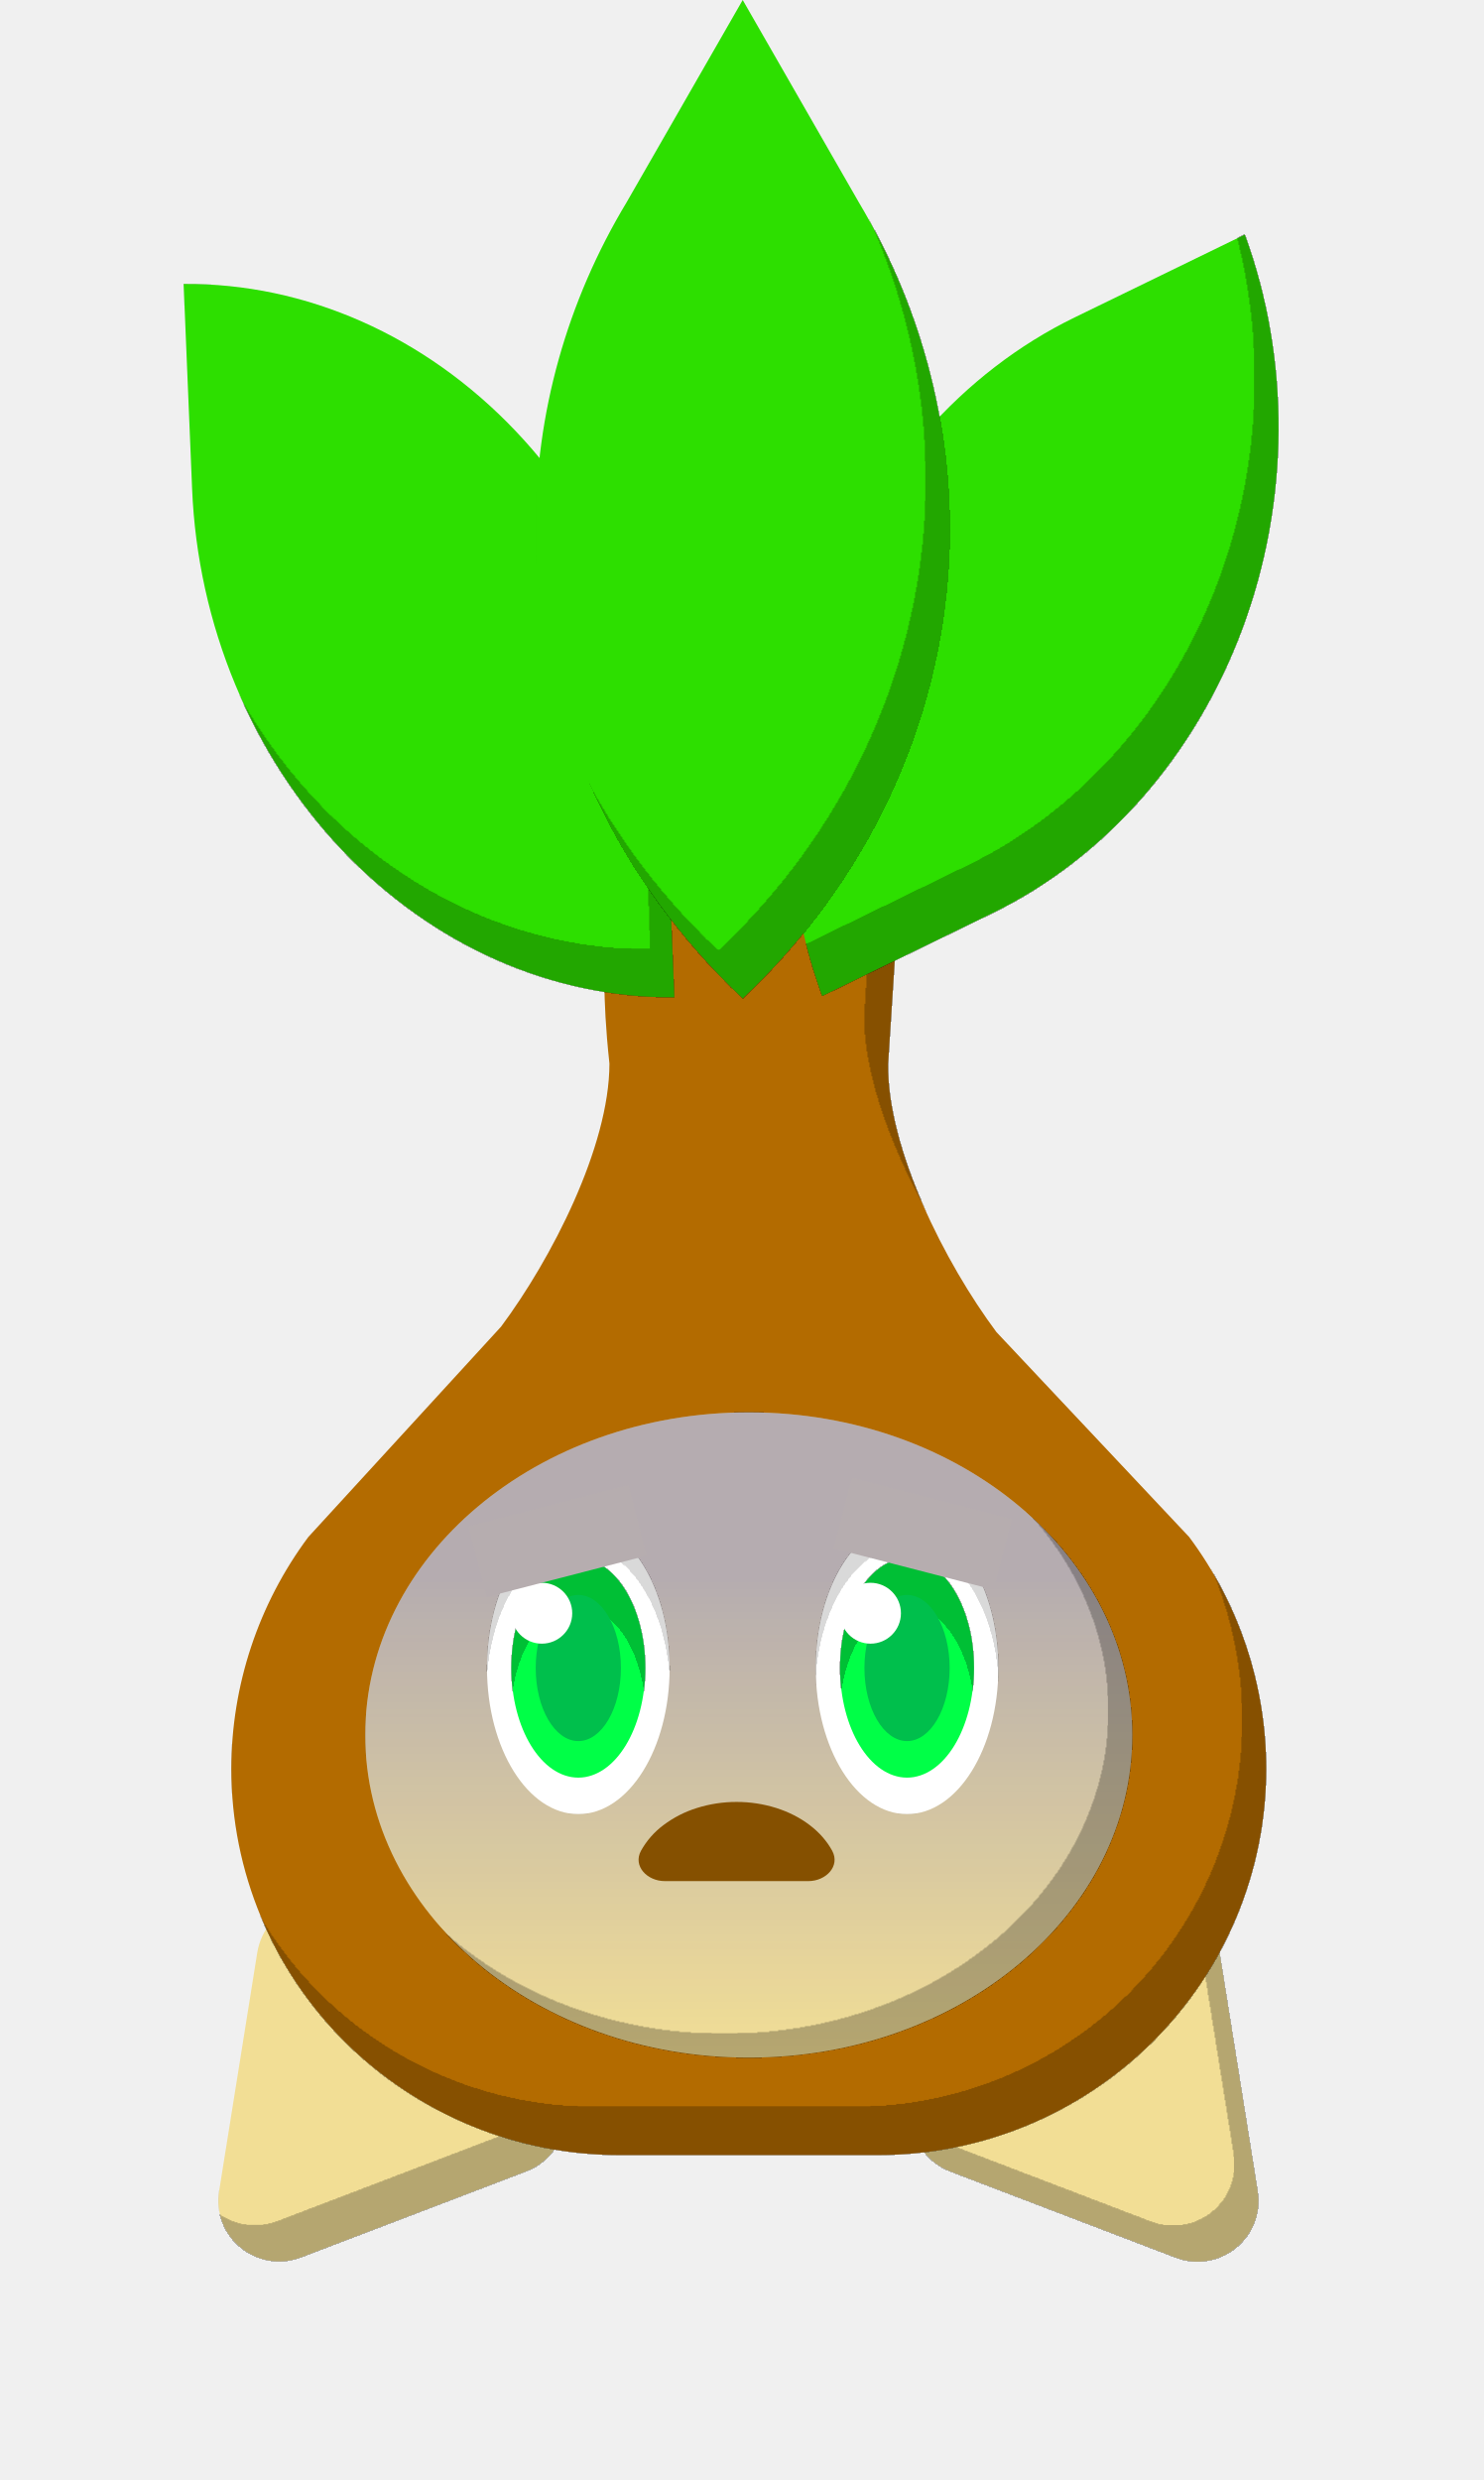
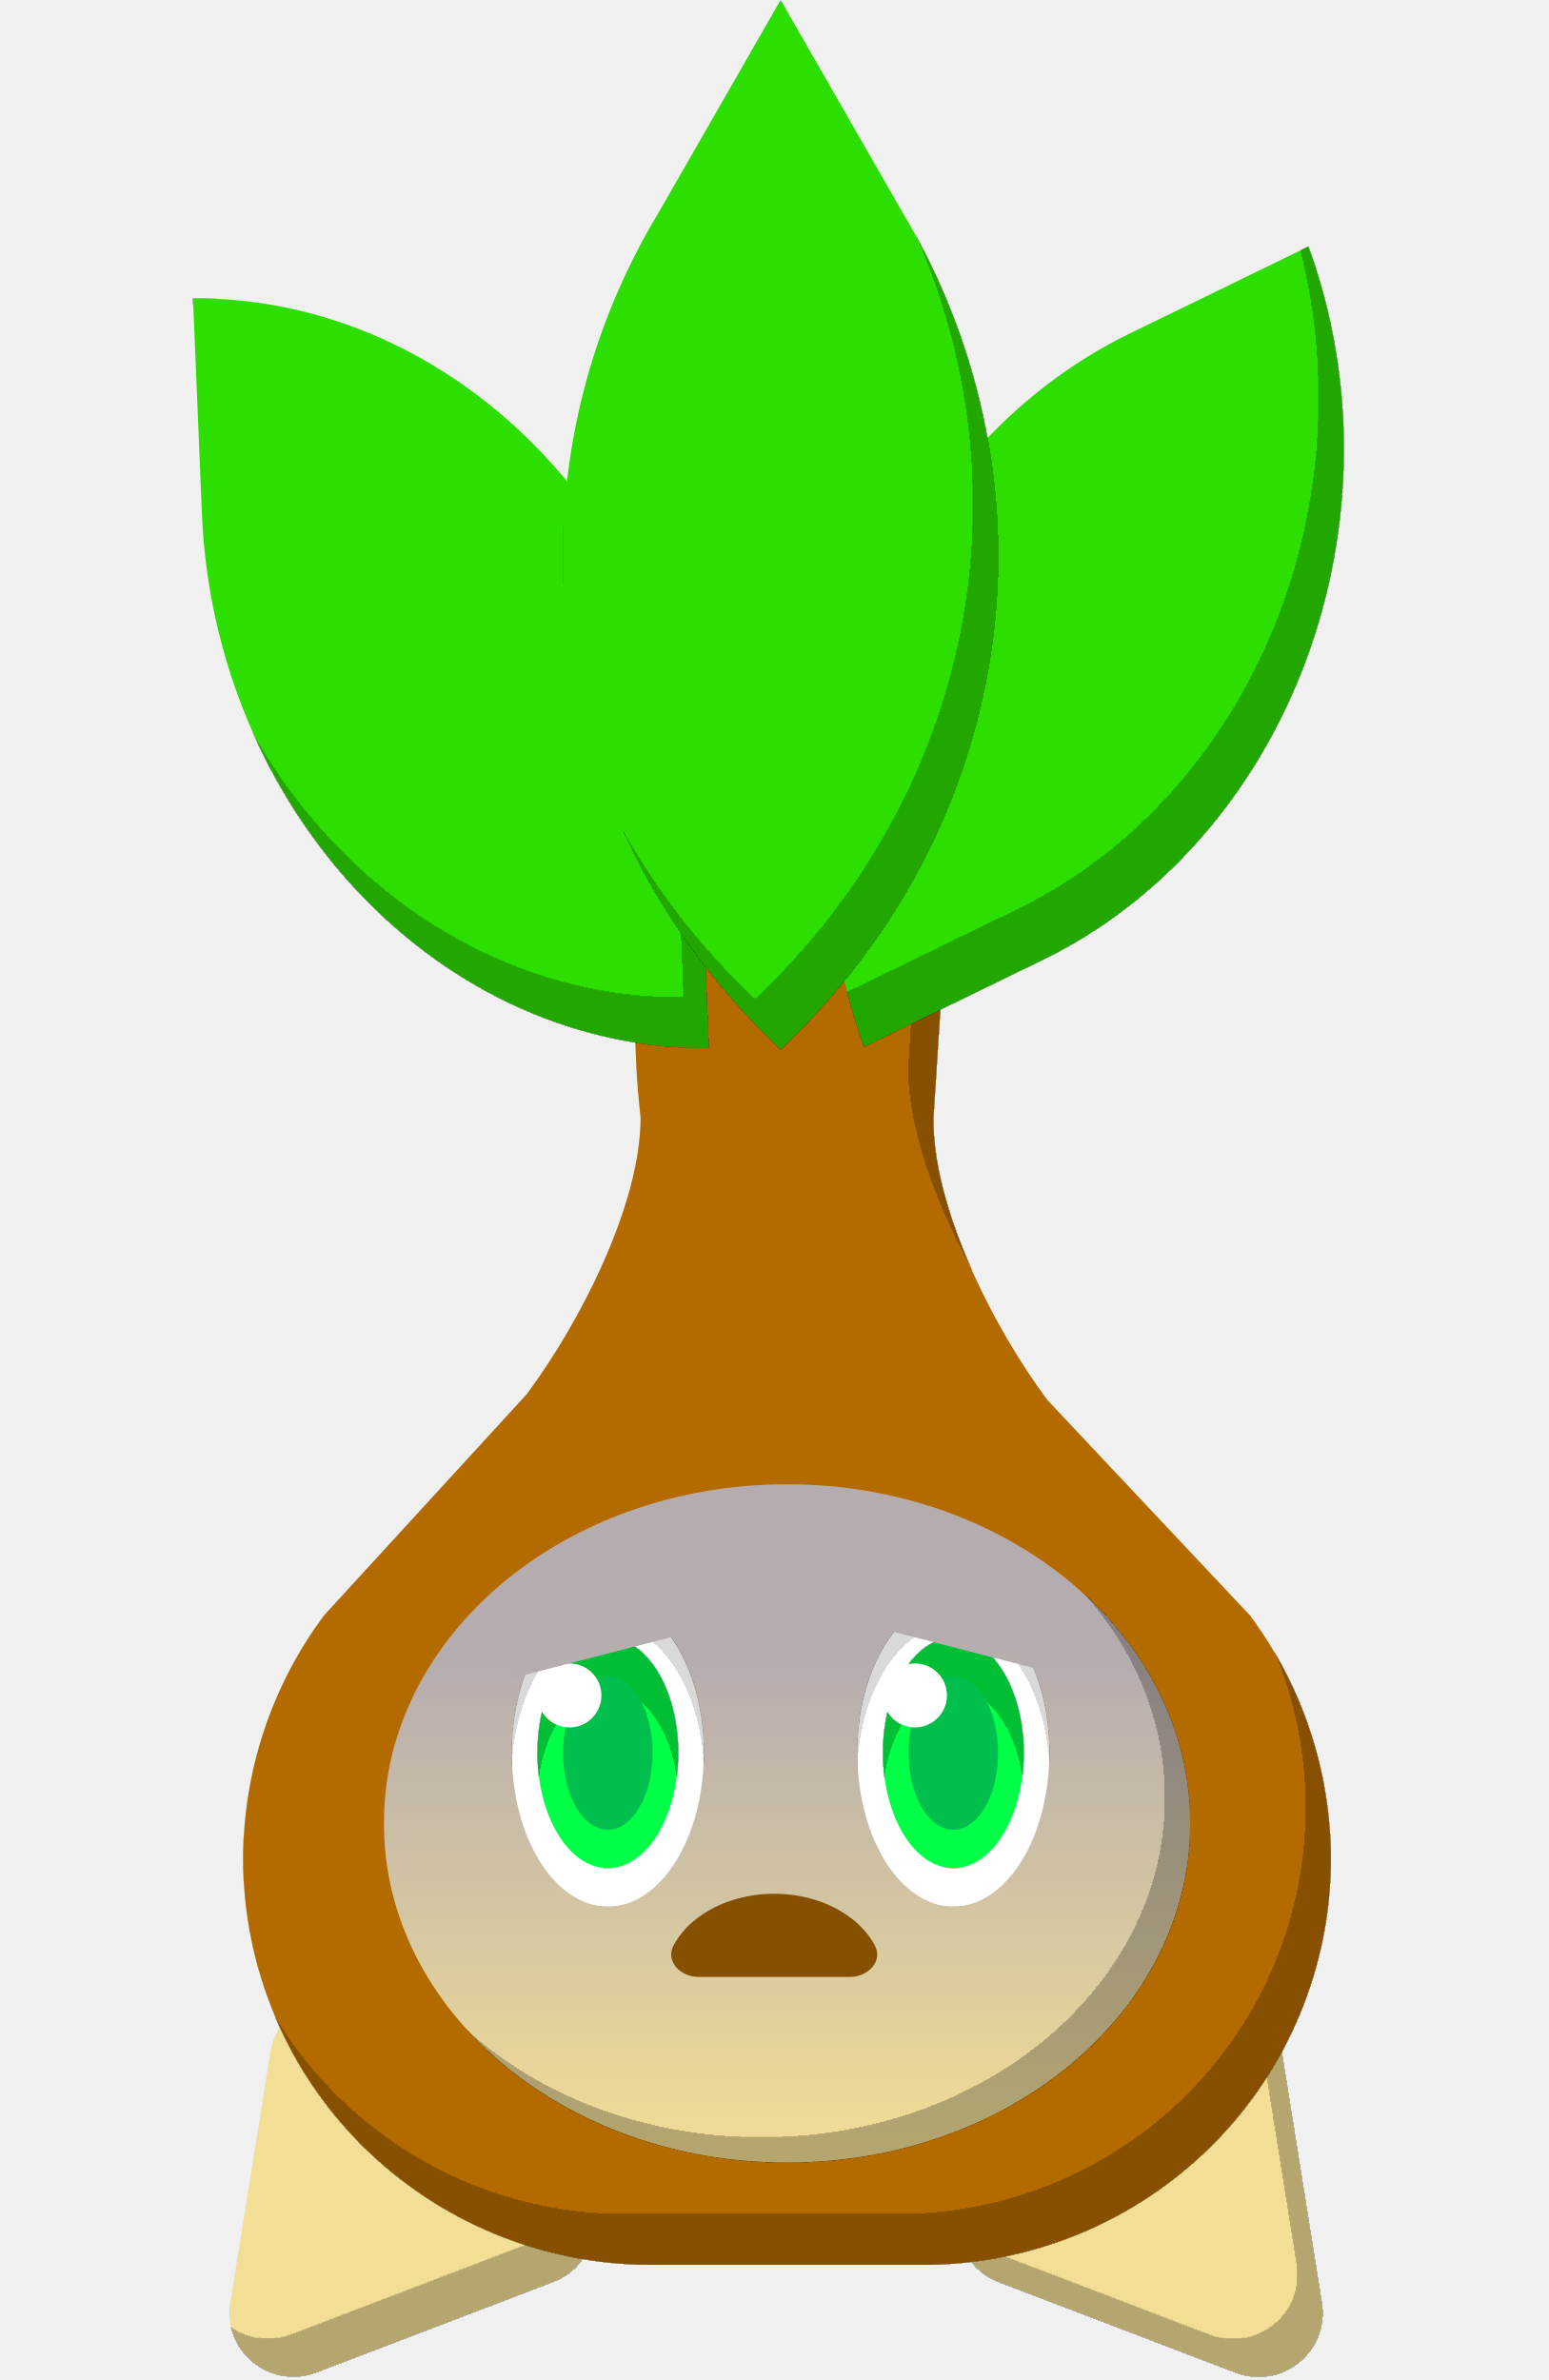
- <svg xmlns="http://www.w3.org/2000/svg" width="70" height="117" fill="none">
-   <g filter="url(#a)">
-     <path fill="#F2DE95" d="M14.202 106.492c-2.066.789-4.21-.953-3.862-3.136l1.796-11.229c.349-2.183 2.93-3.17 4.646-1.775l8.827 7.169c1.716 1.394 1.28 4.123-.786 4.912z" />
+ <svg xmlns="http://www.w3.org/2000/svg" width="121" height="186" fill="none">
+   <g clip-path="url(#a)">
+     <g filter="url(#b)">
+       <path fill="#F2DE95" d="M24.723 185.398c-3.595 1.374-7.33-1.66-6.722-5.46l3.126-19.549c.608-3.8 5.102-5.518 8.09-3.091l15.366 12.481c2.988 2.427 2.228 7.177-1.367 8.552z" />
+     </g>
+     <g filter="url(#c)">
+       <path fill="#F2DE95" d="M103.287 179.958c.608 3.8-3.127 6.833-6.722 5.459l-18.492-7.069c-3.595-1.374-4.355-6.125-1.367-8.551l15.368-12.48c2.987-2.427 7.482-.709 8.089 3.092z" />
+     </g>
+     <g filter="url(#d)">
+       <path fill="#B36B00" d="M72.942 87.357 73.8 74H49.2c.67 6.216.188 7.14.858 13.356-.006 6.859-4.8 16.096-8.902 21.608l-15.83 17.275A31.95 31.95 0 0 0 19 145.286c0 8.411 3.36 16.477 9.343 22.425A32 32 0 0 0 50.897 177h21.206a32 32 0 0 0 22.555-9.289A31.62 31.62 0 0 0 104 145.286a31.95 31.95 0 0 0-6.326-19.047l-15.83-16.832c-4.194-5.634-8.993-15.041-8.902-22.05" />
+     </g>
+     <g filter="url(#e)">
+       <path fill="#2DDF00" d="m81.511 74.996-13.98 6.806c-1.862-5.087-2.803-10.563-2.769-16.116a47.5 47.5 0 0 1 2.967-16.25c1.925-5.174 4.73-9.9 8.252-13.909 3.523-4.008 7.696-7.22 12.281-9.452l13.98-6.806c3.761 10.272 3.69 21.914-.198 32.365-3.887 10.45-11.273 18.854-20.533 23.362" />
+     </g>
+     <g filter="url(#f)">
+       <path fill="#2DDF00" d="m54.688 65.065.698 16.844c-4.972.043-9.94-1.003-14.622-3.078-4.68-2.074-8.983-5.137-12.66-9.013-3.679-3.876-6.66-8.49-8.774-13.577a47 47 0 0 1-3.55-16.073l-.698-16.844c10.041-.086 19.855 4.264 27.283 12.092 7.427 7.828 11.86 18.493 12.323 29.65" />
+     </g>
+     <g filter="url(#g)">
+       <path fill="#2DDF00" d="M44 43.383c-.023-9.388 2.554-18.62 7.476-26.783L61.002 0l9.527 16.6c5.343 8.953 7.91 19.14 7.41 29.399-.702 13.564-6.74 26.397-16.937 36.001-10.182-9.589-16.218-22.397-16.936-35.94C44 45.065 44 44.256 44 43.384" />
+     </g>
+     <g filter="url(#h)">
+       <ellipse cx="61.5" cy="142.5" fill="#F2DE95" rx="31.5" ry="26.5" />
+       <ellipse cx="61.5" cy="142.5" fill="url(#i)" fill-opacity=".25" rx="31.5" ry="26.5" />
+     </g>
+     <g filter="url(#j)">
+       <ellipse cx="74.5" cy="137" fill="#fff" rx="7.5" ry="12" />
+     </g>
+     <g filter="url(#k)">
+       <ellipse cx="74.5" cy="137" fill="#00FF47" rx="5.5" ry="9" />
+     </g>
+     <path fill="#00BF4C" d="M78 137c0 3.314-1.567 6-3.5 6s-3.5-2.686-3.5-6 1.567-6 3.5-6 3.5 2.686 3.5 6" />
+     <path fill="#fff" d="M74 132.5a2.5 2.5 0 1 1-5 0 2.5 2.5 0 0 1 5 0" />
+     <g filter="url(#l)">
+       <ellipse cx="47.5" cy="137" fill="#fff" rx="7.5" ry="12" />
+     </g>
+     <g filter="url(#m)">
+       <ellipse cx="47.5" cy="137" fill="#00FF47" rx="5.5" ry="9" />
+     </g>
+     <path fill="#00BF4C" d="M51 137c0 3.314-1.567 6-3.5 6s-3.5-2.686-3.5-6 1.567-6 3.5-6 3.5 2.686 3.5 6" />
+     <path fill="#fff" d="M47 132.5a2.5 2.5 0 1 1-5 0 2.5 2.5 0 0 1 5 0" />
+     <path fill="#855000" d="M54.597 154.5c-1.434 0-2.633-1.226-1.95-2.487.427-.789 1.053-1.506 1.843-2.109a9 9 0 0 1 2.757-1.409A10.8 10.8 0 0 1 60.5 148a10.8 10.8 0 0 1 3.253.495 9 9 0 0 1 2.757 1.409c.79.603 1.416 1.32 1.843 2.109.683 1.261-.516 2.487-1.95 2.487H54.597" />
+     <path fill="#B6ADAF" d="m39.965 131.168 13.152-3.397-1.5-5.81-13.153 3.398zM69.967 121.367l13.152 3.397-1.5 5.81-13.153-3.398z" />
  </g>
-   <g filter="url(#b)">
-     <path fill="#F2DE95" d="M59.328 103.367c.35 2.184-1.796 3.926-3.861 3.136l-10.622-4.06c-2.065-.789-2.501-3.518-.785-4.912l8.827-7.169c1.716-1.393 4.298-.406 4.647 1.777z" />
-   </g>
-   <g filter="url(#c)">
-     <path fill="#B36B00" d="m41.898 50.178.493-7.672H28.26c.385 3.57.107 4.1.493 7.672-.004 3.939-2.757 9.245-5.114 12.411l-9.093 9.923a18.35 18.35 0 0 0-3.633 10.94c0 4.831 1.93 9.465 5.366 12.881a18.38 18.38 0 0 0 12.955 5.336h12.18c4.86 0 9.52-1.92 12.956-5.336a18.16 18.16 0 0 0 5.366-12.881 18.35 18.35 0 0 0-3.633-10.94l-9.093-9.668c-2.41-3.237-5.165-8.64-5.114-12.666" />
-   </g>
-   <g filter="url(#d)">
-     <path fill="#2DDF00" d="m46.82 43.078-8.03 3.909a26.5 26.5 0 0 1-1.59-9.257c.018-3.19.598-6.361 1.703-9.333 1.106-2.973 2.717-5.688 4.74-7.99s4.421-4.148 7.054-5.43l8.03-3.909c2.16 5.9 2.12 12.588-.113 18.59s-6.476 10.83-11.794 13.42" />
-   </g>
-   <g filter="url(#e)">
-     <path fill="#2DDF00" d="m31.413 37.374.4 9.675c-2.855.024-5.71-.577-8.398-1.768-2.689-1.192-5.16-2.951-7.273-5.178s-3.824-4.876-5.039-7.798a27 27 0 0 1-2.039-9.232l-.401-9.675c5.768-.05 11.405 2.448 15.671 6.945 4.267 4.496 6.813 10.622 7.079 17.03" />
-   </g>
-   <g filter="url(#f)">
-     <path fill="#2DDF00" d="M25.274 24.919c-.014-5.392 1.467-10.695 4.294-15.384L35.04 0l5.472 9.535c3.07 5.143 4.544 10.994 4.256 16.887-.403 7.79-3.87 15.162-9.728 20.679-5.849-5.508-9.316-12.865-9.728-20.644-.038-.572-.038-1.037-.038-1.538" />
-   </g>
-   <g filter="url(#g)">
-     <ellipse cx="35.325" cy="81.852" fill="#F2DE95" rx="18.094" ry="15.222" />
-     <ellipse cx="35.325" cy="81.852" fill="url(#h)" fill-opacity=".25" rx="18.094" ry="15.222" />
-   </g>
-   <g filter="url(#i)">
-     <ellipse cx="42.793" cy="78.693" fill="#fff" rx="4.308" ry="6.893" />
-   </g>
-   <g filter="url(#j)">
-     <ellipse cx="42.792" cy="78.693" fill="#00FF47" rx="3.159" ry="5.17" />
-   </g>
-   <path fill="#00BF4C" d="M44.803 78.693c0 1.903-.9 3.446-2.01 3.446s-2.01-1.543-2.01-3.446.9-3.447 2.01-3.447 2.01 1.543 2.01 3.447" />
-   <path fill="#fff" d="M42.505 76.108a1.436 1.436 0 1 1-2.872 0 1.436 1.436 0 0 1 2.872 0" />
-   <g filter="url(#k)">
-     <ellipse cx="27.284" cy="78.693" fill="#fff" rx="4.308" ry="6.893" />
-   </g>
-   <g filter="url(#l)">
-     <ellipse cx="27.284" cy="78.693" fill="#00FF47" rx="3.159" ry="5.17" />
-   </g>
-   <path fill="#00BF4C" d="M29.294 78.693c0 1.903-.9 3.446-2.01 3.446s-2.01-1.543-2.01-3.446.9-3.447 2.01-3.447 2.01 1.543 2.01 3.447" />
-   <path fill="#fff" d="M26.997 76.108a1.436 1.436 0 1 1-2.872 0 1.436 1.436 0 0 1 2.872 0" />
-   <path fill="#855000" d="M31.36 88.745c-.824 0-1.512-.705-1.12-1.43a3.85 3.85 0 0 1 1.059-1.21 5.2 5.2 0 0 1 1.584-.81 6.2 6.2 0 0 1 1.868-.284 6.2 6.2 0 0 1 1.868.284c.593.188 1.13.463 1.584.81.454.346.813.758 1.059 1.21.392.725-.297 1.43-1.12 1.43H31.36" />
-   <path fill="#B6ADAF" d="m22.957 75.343 7.554-1.952-.862-3.336-7.554 1.951zM40.19 69.713l7.553 1.951-.862 3.337-7.554-1.952z" />
  <defs>
-     <filter id="a" width="16.368" height="16.98" x="10.303" y="89.706" color-interpolation-filters="sRGB" filterUnits="userSpaceOnUse">
+     <filter id="b" width="28.496" height="29.561" x="17.936" y="156.174" color-interpolation-filters="sRGB" filterUnits="userSpaceOnUse">
      <feFlood flood-opacity="0" result="BackgroundImageFix" />
      <feBlend in="SourceGraphic" in2="BackgroundImageFix" result="shape" />
      <feColorMatrix in="SourceAlpha" result="hardAlpha" values="0 0 0 0 0 0 0 0 0 0 0 0 0 0 0 0 0 0 127 0" />
-       <feOffset dx="-1.149" dy="-1.723" />
+       <feOffset dx="-2" dy="-3" />
      <feComposite in2="hardAlpha" k2="-1" k3="1" operator="arithmetic" />
      <feColorMatrix values="0 0 0 0 0 0 0 0 0 0 0 0 0 0 0 0 0 0 0.25 0" />
-       <feBlend in2="shape" result="effect1_innerShadow_552_1506" />
+       <feBlend in2="shape" result="effect1_innerShadow_757_30285" />
    </filter>
-     <filter id="b" width="16.368" height="16.98" x="42.998" y="89.717" color-interpolation-filters="sRGB" filterUnits="userSpaceOnUse">
+     <filter id="c" width="28.496" height="29.561" x="74.857" y="156.193" color-interpolation-filters="sRGB" filterUnits="userSpaceOnUse">
      <feFlood flood-opacity="0" result="BackgroundImageFix" />
      <feBlend in="SourceGraphic" in2="BackgroundImageFix" result="shape" />
      <feColorMatrix in="SourceAlpha" result="hardAlpha" values="0 0 0 0 0 0 0 0 0 0 0 0 0 0 0 0 0 0 127 0" />
-       <feOffset dx="-1.149" dy="-1.723" />
+       <feOffset dx="-2" dy="-3" />
      <feComposite in2="hardAlpha" k2="-1" k3="1" operator="arithmetic" />
      <feColorMatrix values="0 0 0 0 0 0 0 0 0 0 0 0 0 0 0 0 0 0 0.25 0" />
-       <feBlend in2="shape" result="effect1_innerShadow_552_1506" />
+       <feBlend in2="shape" result="effect1_innerShadow_757_30285" />
    </filter>
-     <filter id="c" width="48.824" height="59.163" x="10.914" y="42.506" color-interpolation-filters="sRGB" filterUnits="userSpaceOnUse">
+     <filter id="d" width="85" height="103" x="19" y="74" color-interpolation-filters="sRGB" filterUnits="userSpaceOnUse">
      <feFlood flood-opacity="0" result="BackgroundImageFix" />
      <feBlend in="SourceGraphic" in2="BackgroundImageFix" result="shape" />
      <feColorMatrix in="SourceAlpha" result="hardAlpha" values="0 0 0 0 0 0 0 0 0 0 0 0 0 0 0 0 0 0 127 0" />
-       <feOffset dx="-1.149" dy="-2.298" />
+       <feOffset dx="-2" dy="-4" />
      <feComposite in2="hardAlpha" k2="-1" k3="1" operator="arithmetic" />
      <feColorMatrix values="0 0 0 0 0 0 0 0 0 0 0 0 0 0 0 0 0 0 0.25 0" />
-       <feBlend in2="shape" result="effect1_innerShadow_552_1506" />
+       <feBlend in2="shape" result="effect1_innerShadow_757_30285" />
    </filter>
-     <filter id="d" width="23.12" height="35.919" x="37.199" y="11.068" color-interpolation-filters="sRGB" filterUnits="userSpaceOnUse">
+     <filter id="e" width="40.25" height="62.532" x="64.762" y="19.269" color-interpolation-filters="sRGB" filterUnits="userSpaceOnUse">
      <feFlood flood-opacity="0" result="BackgroundImageFix" />
      <feBlend in="SourceGraphic" in2="BackgroundImageFix" result="shape" />
      <feColorMatrix in="SourceAlpha" result="hardAlpha" values="0 0 0 0 0 0 0 0 0 0 0 0 0 0 0 0 0 0 127 0" />
-       <feOffset dx="-1.149" dy="-2.298" />
+       <feOffset dx="-2" dy="-4" />
      <feComposite in2="hardAlpha" k2="-1" k3="1" operator="arithmetic" />
      <feColorMatrix values="0 0 0 0 0 0 0 0 0 0 0 0 0 0 0 0 0 0 0.25 0" />
-       <feBlend in2="shape" result="effect1_innerShadow_552_1506" />
+       <feBlend in2="shape" result="effect1_innerShadow_757_30285" />
    </filter>
-     <filter id="e" width="23.151" height="33.653" x="8.663" y="13.397" color-interpolation-filters="sRGB" filterUnits="userSpaceOnUse">
+     <filter id="f" width="40.305" height="58.587" x="15.082" y="23.323" color-interpolation-filters="sRGB" filterUnits="userSpaceOnUse">
      <feFlood flood-opacity="0" result="BackgroundImageFix" />
      <feBlend in="SourceGraphic" in2="BackgroundImageFix" result="shape" />
      <feColorMatrix in="SourceAlpha" result="hardAlpha" values="0 0 0 0 0 0 0 0 0 0 0 0 0 0 0 0 0 0 127 0" />
-       <feOffset dx="-1.149" dy="-2.298" />
+       <feOffset dx="-2" dy="-4" />
      <feComposite in2="hardAlpha" k2="-1" k3="1" operator="arithmetic" />
      <feColorMatrix values="0 0 0 0 0 0 0 0 0 0 0 0 0 0 0 0 0 0 0.25 0" />
-       <feBlend in2="shape" result="effect1_innerShadow_552_1506" />
+       <feBlend in2="shape" result="effect1_innerShadow_757_30285" />
    </filter>
-     <filter id="f" width="19.53" height="47.101" x="25.273" y="0" color-interpolation-filters="sRGB" filterUnits="userSpaceOnUse">
+     <filter id="g" width="34" height="82" x="44" y="0" color-interpolation-filters="sRGB" filterUnits="userSpaceOnUse">
      <feFlood flood-opacity="0" result="BackgroundImageFix" />
      <feBlend in="SourceGraphic" in2="BackgroundImageFix" result="shape" />
      <feColorMatrix in="SourceAlpha" result="hardAlpha" values="0 0 0 0 0 0 0 0 0 0 0 0 0 0 0 0 0 0 127 0" />
-       <feOffset dx="-1.149" dy="-2.298" />
+       <feOffset dx="-2" dy="-4" />
      <feComposite in2="hardAlpha" k2="-1" k3="1" operator="arithmetic" />
      <feColorMatrix values="0 0 0 0 0 0 0 0 0 0 0 0 0 0 0 0 0 0 0.25 0" />
-       <feBlend in2="shape" result="effect1_innerShadow_552_1506" />
+       <feBlend in2="shape" result="effect1_innerShadow_757_30285" />
    </filter>
-     <filter id="g" width="36.187" height="30.443" x="17.232" y="66.63" color-interpolation-filters="sRGB" filterUnits="userSpaceOnUse">
+     <filter id="h" width="63" height="53" x="30" y="116" color-interpolation-filters="sRGB" filterUnits="userSpaceOnUse">
      <feFlood flood-opacity="0" result="BackgroundImageFix" />
      <feBlend in="SourceGraphic" in2="BackgroundImageFix" result="shape" />
      <feColorMatrix in="SourceAlpha" result="hardAlpha" values="0 0 0 0 0 0 0 0 0 0 0 0 0 0 0 0 0 0 127 0" />
-       <feOffset dx="-1.149" dy="-1.149" />
+       <feOffset dx="-2" dy="-2" />
      <feComposite in2="hardAlpha" k2="-1" k3="1" operator="arithmetic" />
      <feColorMatrix values="0 0 0 0 0 0 0 0 0 0 0 0 0 0 0 0 0 0 0.25 0" />
-       <feBlend in2="shape" result="effect1_innerShadow_552_1506" />
+       <feBlend in2="shape" result="effect1_innerShadow_757_30285" />
    </filter>
-     <filter id="i" width="8.616" height="13.786" x="38.485" y="71.8" color-interpolation-filters="sRGB" filterUnits="userSpaceOnUse">
+     <filter id="j" width="15" height="24" x="67" y="125" color-interpolation-filters="sRGB" filterUnits="userSpaceOnUse">
      <feFlood flood-opacity="0" result="BackgroundImageFix" />
      <feBlend in="SourceGraphic" in2="BackgroundImageFix" result="shape" />
      <feColorMatrix in="SourceAlpha" result="hardAlpha" values="0 0 0 0 0 0 0 0 0 0 0 0 0 0 0 0 0 0 127 0" />
-       <feOffset dy="1.149" />
+       <feOffset dy="2" />
      <feComposite in2="hardAlpha" k2="-1" k3="1" operator="arithmetic" />
      <feColorMatrix values="0 0 0 0 0 0 0 0 0 0 0 0 0 0 0 0 0 0 0.15 0" />
-       <feBlend in2="shape" result="effect1_innerShadow_552_1506" />
+       <feBlend in2="shape" result="effect1_innerShadow_757_30285" />
    </filter>
-     <filter id="j" width="6.318" height="10.339" x="39.633" y="73.523" color-interpolation-filters="sRGB" filterUnits="userSpaceOnUse">
+     <filter id="k" width="11" height="18" x="69" y="128" color-interpolation-filters="sRGB" filterUnits="userSpaceOnUse">
      <feFlood flood-opacity="0" result="BackgroundImageFix" />
      <feBlend in="SourceGraphic" in2="BackgroundImageFix" result="shape" />
      <feColorMatrix in="SourceAlpha" result="hardAlpha" values="0 0 0 0 0 0 0 0 0 0 0 0 0 0 0 0 0 0 127 0" />
-       <feOffset dy="2.298" />
+       <feOffset dy="4" />
      <feComposite in2="hardAlpha" k2="-1" k3="1" operator="arithmetic" />
      <feColorMatrix values="0 0 0 0 0 0 0 0 0 0 0 0 0 0 0 0 0 0 0.25 0" />
-       <feBlend in2="shape" result="effect1_innerShadow_552_1506" />
+       <feBlend in2="shape" result="effect1_innerShadow_757_30285" />
    </filter>
-     <filter id="k" width="8.616" height="13.786" x="22.976" y="71.8" color-interpolation-filters="sRGB" filterUnits="userSpaceOnUse">
+     <filter id="l" width="15" height="24" x="40" y="125" color-interpolation-filters="sRGB" filterUnits="userSpaceOnUse">
      <feFlood flood-opacity="0" result="BackgroundImageFix" />
      <feBlend in="SourceGraphic" in2="BackgroundImageFix" result="shape" />
      <feColorMatrix in="SourceAlpha" result="hardAlpha" values="0 0 0 0 0 0 0 0 0 0 0 0 0 0 0 0 0 0 127 0" />
-       <feOffset dy="1.149" />
+       <feOffset dy="2" />
      <feComposite in2="hardAlpha" k2="-1" k3="1" operator="arithmetic" />
      <feColorMatrix values="0 0 0 0 0 0 0 0 0 0 0 0 0 0 0 0 0 0 0.15 0" />
-       <feBlend in2="shape" result="effect1_innerShadow_552_1506" />
+       <feBlend in2="shape" result="effect1_innerShadow_757_30285" />
    </filter>
-     <filter id="l" width="6.318" height="10.339" x="24.125" y="73.523" color-interpolation-filters="sRGB" filterUnits="userSpaceOnUse">
+     <filter id="m" width="11" height="18" x="42" y="128" color-interpolation-filters="sRGB" filterUnits="userSpaceOnUse">
      <feFlood flood-opacity="0" result="BackgroundImageFix" />
      <feBlend in="SourceGraphic" in2="BackgroundImageFix" result="shape" />
      <feColorMatrix in="SourceAlpha" result="hardAlpha" values="0 0 0 0 0 0 0 0 0 0 0 0 0 0 0 0 0 0 127 0" />
-       <feOffset dy="2.298" />
+       <feOffset dy="4" />
      <feComposite in2="hardAlpha" k2="-1" k3="1" operator="arithmetic" />
      <feColorMatrix values="0 0 0 0 0 0 0 0 0 0 0 0 0 0 0 0 0 0 0.25 0" />
-       <feBlend in2="shape" result="effect1_innerShadow_552_1506" />
+       <feBlend in2="shape" result="effect1_innerShadow_757_30285" />
    </filter>
-     <linearGradient id="h" x1="35.325" x2="35.325" y1="66.63" y2="97.073" gradientUnits="userSpaceOnUse">
+     <linearGradient id="i" x1="61.5" x2="61.5" y1="116" y2="169" gradientUnits="userSpaceOnUse">
      <stop offset=".26" stop-color="#0019FF" />
      <stop offset="1" stop-color="#0019FF" stop-opacity="0" />
    </linearGradient>
+     <clipPath id="a">
+       <path fill="#fff" d="M0 0h121v186H0z" />
+     </clipPath>
  </defs>
</svg>
